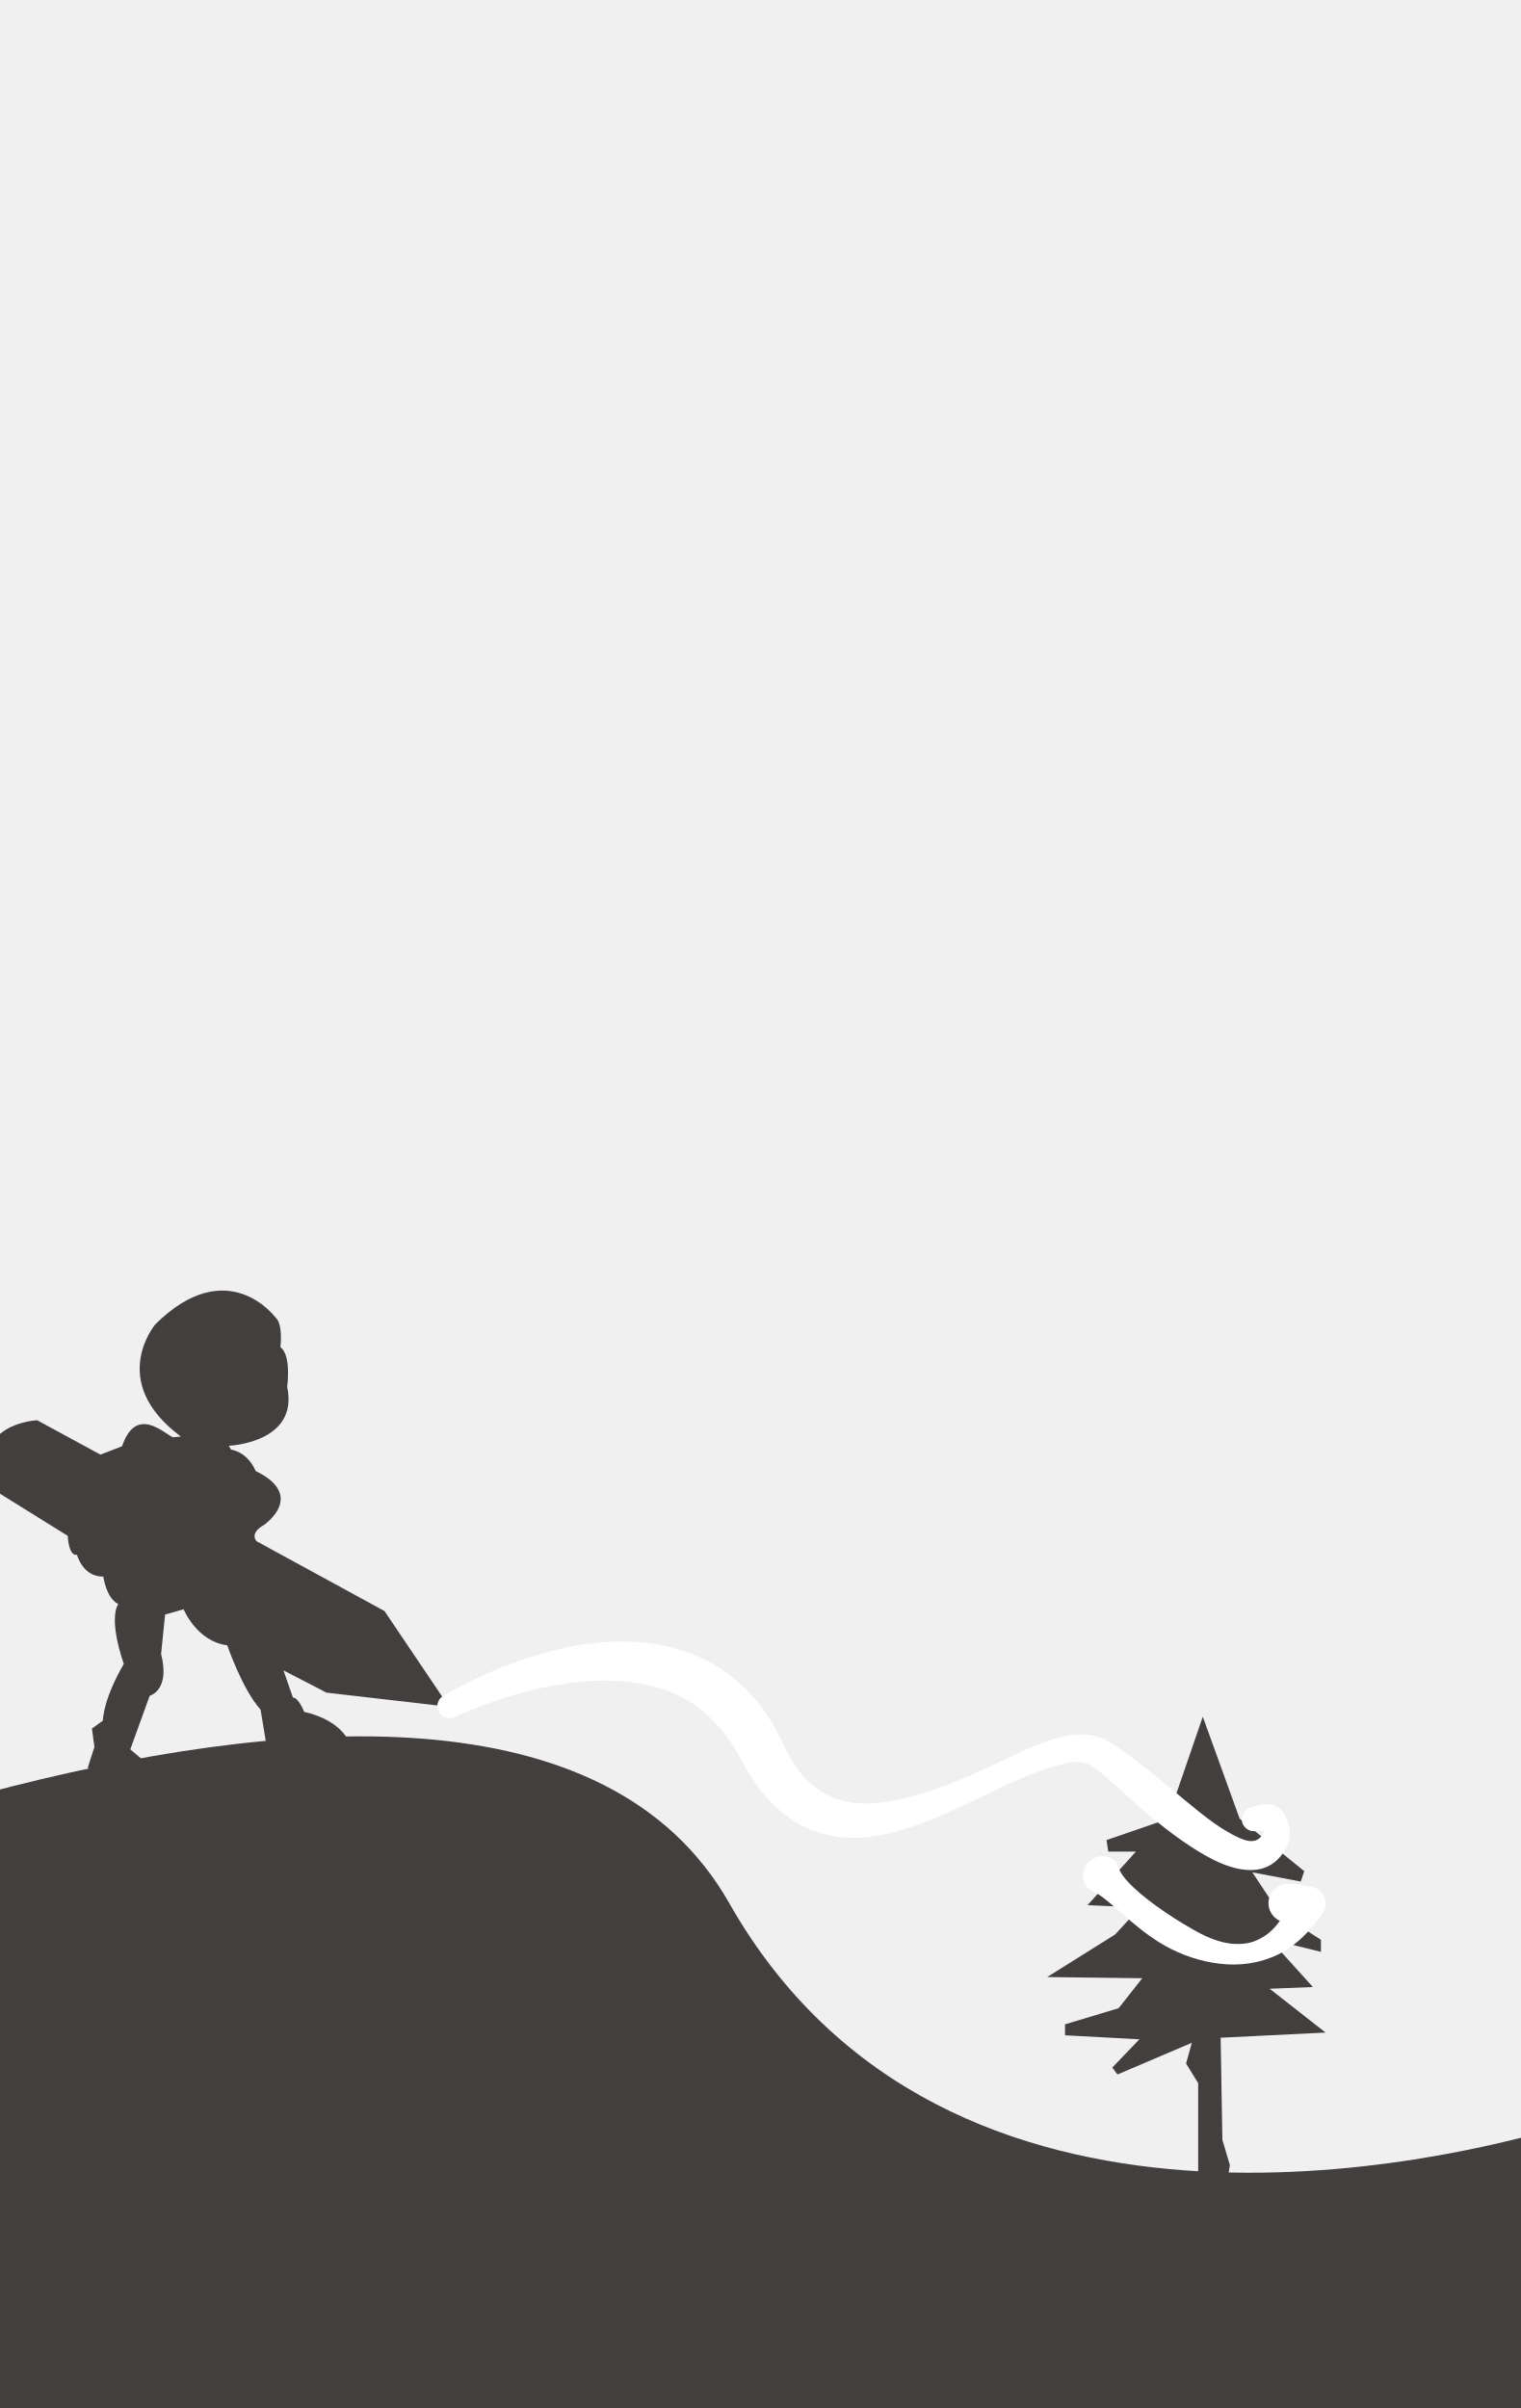
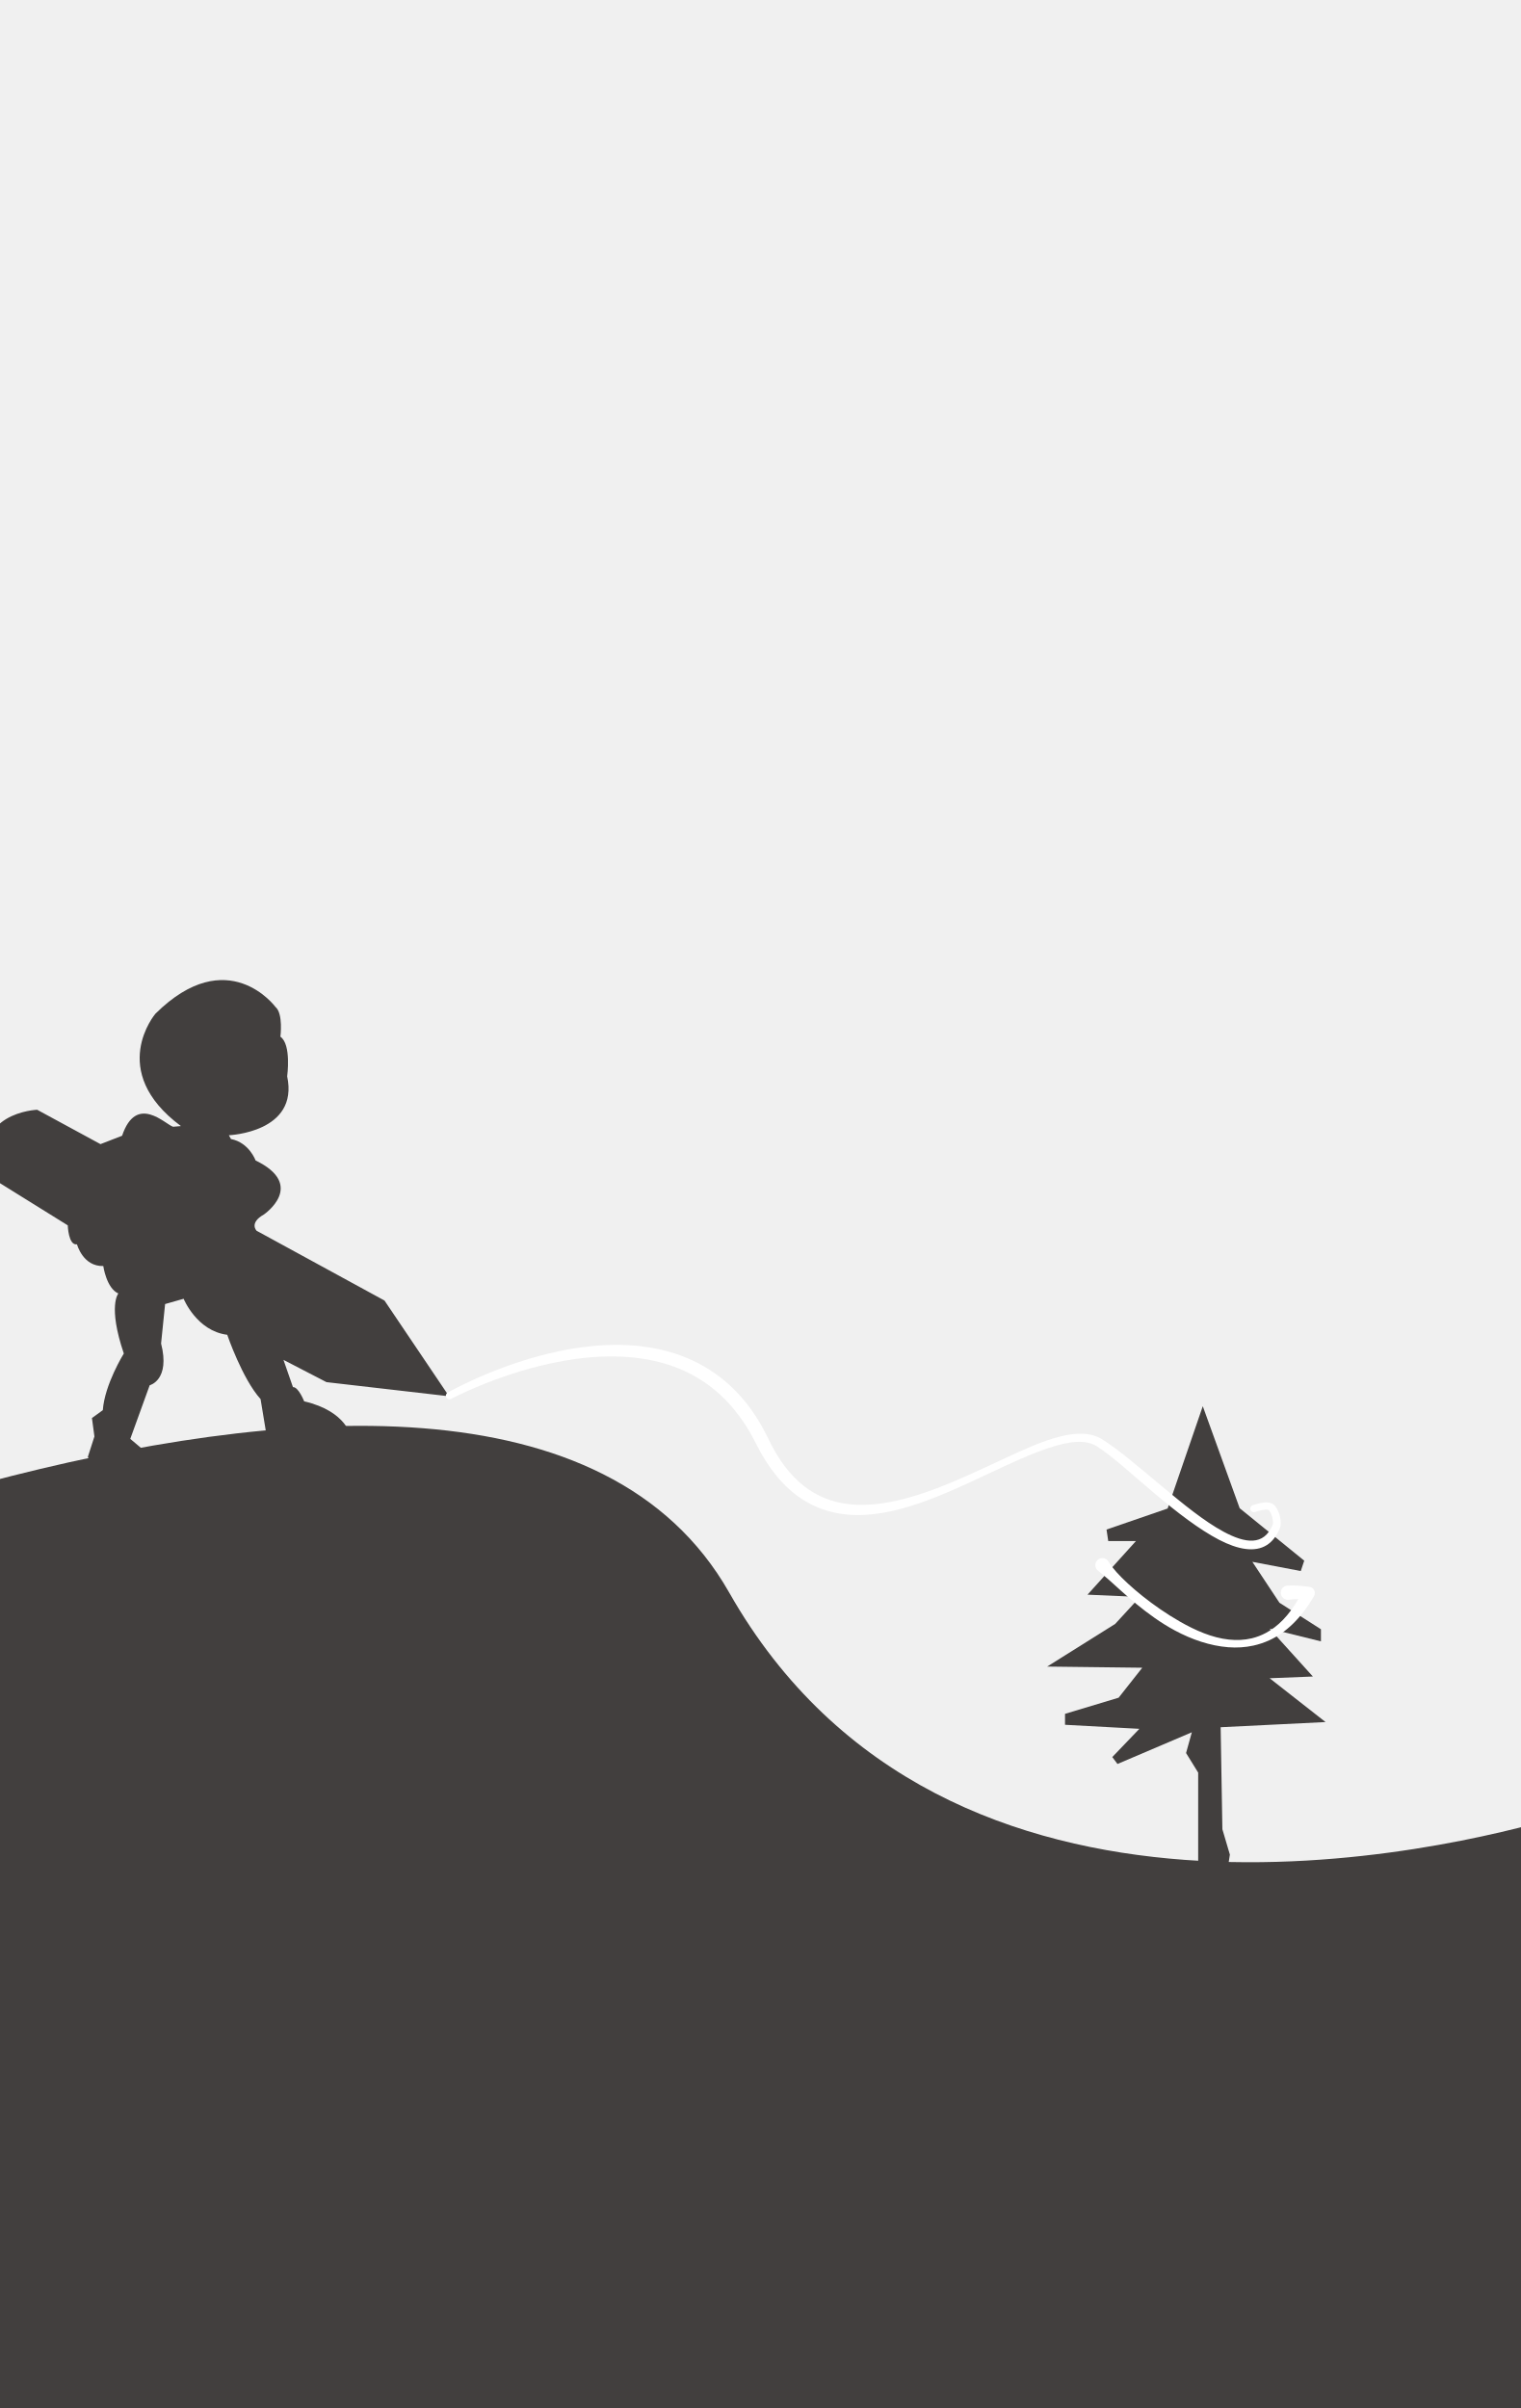
<svg xmlns="http://www.w3.org/2000/svg" width="100%" height="100%" viewBox="0 0 480 760" version="1.1" xml:space="preserve" style="fill-rule:evenodd;clip-rule:evenodd;stroke-linejoin:round;stroke-miterlimit:2;">
-   <path d="M-182.572,632.602c0,0 336.13,-166.777 412.706,-31.957c68.431,120.479 227.615,80.892 262.054,70.747c1.807,-0.532 7.263,-2.243 10.586,-4.191c4.212,-2.47 6.279,-5.32 7.253,-6.63c49.537,-66.591 118.057,-98.381 218.189,-72.216c92.187,29.063 192.75,67.201 255.228,64.082c11.03,1.582 24.201,-15.779 38.752,-52.993c85.981,-219.889 385.857,-469.071 159.433,177.632l-38.624,114.43l-1422.37,4.162l96.795,-263.066" style="fill:#423f3e;" />
-   <path d="M21.387,484.74c0,-0 0.188,6.438 2.912,5.989c-0,0 1.86,7.038 8.299,6.85c-0,-0 0.981,7.007 4.75,8.659c0,-0 -3.381,3.88 1.727,18.95c0,-0 -6.044,9.74 -6.625,17.879l-3.436,2.491l0.784,5.815l-2.081,6.464l3.903,6.7c-0,0 16.093,-6.326 17.821,-5.387l-8.327,-7.02l6.127,-16.923c0,0 6.555,-1.606 3.596,-13.183l1.269,-12.45l5.846,-1.663c-0,-0 4.124,10.161 13.766,11.368c-0,0 4.741,13.907 10.517,20.298l2.077,12.597c0,0 18.22,10.809 26.493,-0.522c0,-0 -1.177,-8.199 -14.815,-11.371c0,0 -1.807,-4.598 -3.538,-4.487l-2.992,-8.599l13.575,7.028l38.68,4.462l-20.371,-30.214l-40.353,-22.021c0,-0 -2.499,-2.43 2.299,-5.145c0,0 13.517,-9.223 -2.637,-17.051c-0,0 -1.976,-5.619 -7.76,-6.763l-0.665,-1.19c-0,0 22.199,-0.863 18.4,-18.597c-0,-0 1.402,-10.048 -2.137,-12.508c-0,0 0.938,-7.295 -1.556,-9.39c-0,0 -15.051,-20.437 -37.878,2.129c-0,0 -15.426,18.043 8.04,35.47l-2.471,0.219c-2.453,-0.759 -11.585,-10.534 -16.095,2.834l-6.816,2.646l-19.986,-10.849c-0,-0 -21.179,0.785 -14.95,21.177l24.608,15.308Z" style="fill:#423f3e;" />
-   <path d="M378.134,693.483l-0,-36.017l-3.82,-6.185l1.819,-6.548l-23.466,10.004l-1.637,-2.183l8.549,-8.913l-23.465,-1.273l-0,-3.456l16.917,-5.094l7.458,-9.459l-30.015,-0.364l21.465,-13.461l7.822,-8.504l-16.553,-0.727l15.28,-16.917l-8.732,-0l-0.545,-3.639l19.282,-6.639l11.096,-32.288l11.642,32.197l20.373,16.553l-1.091,3.275l-15.28,-2.911l8.549,12.915l13.097,8.368l0,3.82l-16.189,-4.002l13.643,15.098l-13.643,0.546l17.645,13.825l-33.107,1.637l0.546,32.197l2.364,8.004l-1.637,10.55c0,0 -10.004,1.365 -8.367,-0.409Z" style="fill:#423f3e;" />
-   <path d="M398.713,577.75c0.034,0.25 0.05,0.481 0.057,0.651c-2.149,4.423 -6.307,2.617 -11.079,-0.086c-5.768,-3.266 -12.084,-8.793 -18.354,-13.985c-7.452,-6.17 -14.774,-11.942 -19.862,-14.905c-4.544,-2.634 -10.557,-2.604 -17.639,-0.345c-6.355,2.027 -13.681,5.869 -21.69,9.52c-10.068,4.591 -21.206,8.882 -31.687,10.262c-12.665,1.667 -24.226,-2.195 -31.628,-19.13c-2.34,-4.951 -4.991,-9.246 -7.999,-12.862c-8.576,-10.309 -19.388,-15.664 -30.657,-17.741c-9.692,-1.786 -19.761,-1.153 -29.117,0.775c-21.515,4.431 -39.082,15.279 -39.082,15.279c-1.839,1.021 -2.503,3.342 -1.482,5.181c1.021,1.839 3.342,2.503 5.181,1.482c0,0 13.624,-6.627 30.879,-9.851c9.731,-1.818 20.622,-2.426 30.875,0.054c8.279,2.002 15.989,6.275 22.31,13.984c2.319,2.827 4.531,6.054 6.44,9.861c8.937,16.658 20.266,23.164 32.546,24.041c15.178,1.083 31.827,-7.451 47.024,-14.768c6.485,-3.122 12.766,-5.78 18.267,-7.48c5.162,-1.596 9.507,-2.386 12.515,-0.359c4.63,3.106 10.843,9.406 17.833,15.327c6.786,5.748 14.22,11.158 20.707,14.375c7.341,3.64 13.903,4.306 18.418,1.248c2.136,-1.447 4.038,-3.658 5.248,-7.082c0.304,-0.859 0.583,-2.582 0.166,-4.543c-0.338,-1.586 -0.978,-3.383 -2.048,-4.79c-1.066,-1.401 -2.586,-2.292 -4.519,-2.413c-1.872,-0.117 -4.29,0.533 -5.813,1.072c-1.999,0.653 -3.092,2.806 -2.44,4.805c0.653,1.999 2.807,3.092 4.806,2.439c0.413,-0.123 1.202,0.009 1.824,-0.016Z" style="fill:#fff;" />
-   <path d="M343.321,596.044c0,0 1.807,0.67 4.614,2.712c4.898,3.563 12.163,11.555 21.49,16.286c5.724,2.904 11.957,4.624 18.003,4.942c2.91,0.153 5.773,-0.042 8.619,-0.636c1.887,-0.394 3.746,-0.962 5.623,-1.726c5.613,-2.283 10.978,-6.687 16.064,-14.299c0.843,-1.581 0.845,-3.478 0.005,-5.061c-0.84,-1.583 -2.412,-2.645 -4.194,-2.833c-0,-0 -2.085,-0.436 -4.428,-0.716c-1.119,-0.134 -2.273,-0.132 -3.32,-0.125c-3.358,0.357 -5.794,3.373 -5.437,6.731c0.238,2.239 1.659,4.069 3.575,4.932c-1.61,2.226 -3.387,3.931 -5.382,5.127c-1.271,0.761 -2.58,1.366 -3.947,1.71c-2.147,0.54 -4.375,0.577 -6.575,0.291c-5.004,-0.651 -9.755,-3.284 -14.336,-6.044c-8.13,-4.9 -15.938,-10.754 -19.199,-15.181c-1.785,-2.423 -1.988,-4.193 -1.988,-4.193c-2.231,-2.535 -6.1,-2.782 -8.635,-0.552c-2.535,2.231 -2.783,6.1 -0.552,8.635Zm-0,0c-0,0 -0,0 -0,0l-0,0Z" style="fill:#fff;" />
+   <path d="M-182.572,534.602c0,0 336.13,-166.777 412.706,-31.957c68.431,120.479 227.615,80.892 262.054,70.747c1.807,-0.532 7.263,-2.243 10.586,-4.191c4.212,-2.47 6.279,-5.32 7.253,-6.63c49.537,-66.591 118.057,-98.381 218.189,-72.216c92.187,29.063 192.75,67.201 255.228,64.082c11.03,1.582 24.201,-15.779 38.752,-52.993c85.981,-219.889 385.857,-469.071 159.433,177.632l-38.624,114.43l-1422.37,4.162l96.795,-263.066" style="fill:#423f3e;" />
+   <path d="M21.387,386.74c0,-0 0.188,6.438 2.912,5.989c-0,0 1.86,7.038 8.299,6.85c-0,-0 0.981,7.007 4.75,8.659c0,-0 -3.381,3.88 1.727,18.95c0,-0 -6.044,9.74 -6.625,17.879l-3.436,2.491l0.784,5.815l-2.081,6.464l3.903,6.7c-0,0 16.093,-6.326 17.821,-5.387l-8.327,-7.02l6.127,-16.923c0,0 6.555,-1.606 3.596,-13.183l1.269,-12.45l5.846,-1.663c-0,-0 4.124,10.161 13.766,11.368c-0,0 4.741,13.907 10.517,20.298l2.077,12.597c0,0 18.22,10.809 26.493,-0.522c0,-0 -1.177,-8.199 -14.815,-11.371c0,0 -1.807,-4.598 -3.538,-4.487l-2.992,-8.599l13.575,7.028l38.68,4.462l-20.371,-30.214l-40.353,-22.021c0,-0 -2.499,-2.43 2.299,-5.145c0,0 13.517,-9.223 -2.637,-17.051c-0,0 -1.976,-5.619 -7.76,-6.763l-0.665,-1.19c-0,0 22.199,-0.863 18.4,-18.597c-0,-0 1.402,-10.048 -2.137,-12.508c-0,0 0.938,-7.295 -1.556,-9.39c-0,0 -15.051,-20.437 -37.878,2.129c-0,0 -15.426,18.043 8.04,35.47l-2.471,0.219c-2.453,-0.759 -11.585,-10.534 -16.095,2.834l-6.816,2.646l-19.986,-10.849c-0,-0 -21.179,0.785 -14.95,21.177l24.608,15.308Z" style="fill:#423f3e;" />
+   <path d="M378.134,595.483l-0,-36.017l-3.82,-6.185l1.819,-6.548l-23.466,10.004l-1.637,-2.183l8.549,-8.913l-23.465,-1.273l-0,-3.456l16.917,-5.094l7.458,-9.459l-30.015,-0.364l21.465,-13.461l7.822,-8.504l-16.553,-0.727l15.28,-16.917l-8.732,-0l-0.545,-3.639l19.282,-6.639l11.096,-32.288l11.642,32.197l20.373,16.553l-1.091,3.275l-15.28,-2.911l8.549,12.915l13.097,8.368l0,3.82l-16.189,-4.002l13.643,15.098l-13.643,0.546l17.645,13.825l-33.107,1.637l0.546,32.197l2.364,8.004l-1.637,10.55c0,0 -10.004,1.365 -8.367,-0.409Z" style="fill:#423f3e;" />
+   <path d="M142.373,441.501c0,-0 13.745,-7.358 31.337,-11.178c10.237,-2.223 21.785,-3.233 32.686,-0.822c9.324,2.062 18.14,6.681 25.248,15.306c2.56,3.106 4.922,6.712 6.989,10.918c7.575,15.106 17.578,21.186 28.53,22.276c14.537,1.446 30.828,-6.303 45.472,-13.214c6.612,-3.119 12.905,-6.003 18.459,-7.83c6.221,-2.048 11.475,-2.78 15.177,-0.411c4.787,3.058 11.402,9.174 18.547,15.178c6.603,5.549 13.648,10.999 19.879,14.238c5.992,3.115 11.348,4.091 15.131,1.665c1.702,-1.092 3.136,-2.866 4.156,-5.523c0.212,-0.553 0.298,-1.675 0.061,-2.955c-0.224,-1.213 -0.703,-2.582 -1.488,-3.672c-0.559,-0.778 -1.428,-1.192 -2.479,-1.281c-1.518,-0.129 -3.477,0.459 -4.722,0.876c-0.592,0.193 -0.916,0.831 -0.722,1.422c0.193,0.592 0.83,0.916 1.422,0.722c0.751,-0.24 1.806,-0.575 2.813,-0.693c0.712,-0.084 1.424,-0.174 1.756,0.311c0.459,0.669 0.75,1.478 0.922,2.239c0.206,0.907 0.274,1.74 0.122,2.113c-2.788,6.82 -8.683,5.939 -15.604,2.197c-6.018,-3.254 -12.732,-8.739 -19.183,-14.123c-7.281,-6.077 -14.225,-12.038 -19.147,-15.053c-4.302,-2.633 -10.314,-2.004 -17.416,0.454c-5.599,1.938 -11.901,5.009 -18.62,8.125c-14.19,6.583 -30.161,13.633 -44.168,11.907c-9.848,-1.214 -18.641,-7.018 -25.153,-20.792c-2.195,-4.545 -4.687,-8.467 -7.45,-11.806c-7.777,-9.394 -17.509,-14.336 -27.719,-16.418c-11.457,-2.336 -23.547,-1.032 -34.209,1.558c-17.887,4.346 -31.722,12.293 -31.722,12.293c-0.544,0.302 -0.741,0.99 -0.439,1.534c0.303,0.544 0.99,0.741 1.534,0.439Z" style="fill:#fff;" />
+   <path d="M346.233,495.482c0,-0 1.473,1.137 3.782,3.181c4.401,3.898 11.819,11.135 20.764,15.936c5.338,2.865 11.142,4.852 16.84,5.291c2.685,0.207 5.349,0.057 7.971,-0.526c1.718,-0.382 3.415,-0.942 5.092,-1.721c5.031,-2.337 9.827,-6.68 14.037,-13.927c0.309,-0.579 0.31,-1.273 0.002,-1.853c-0.307,-0.579 -0.883,-0.968 -1.535,-1.037c0,0 -1.951,-0.292 -4.106,-0.4c-0.968,-0.048 -1.974,-0.043 -2.873,0.019c-1.229,0.131 -2.12,1.235 -1.99,2.464c0.131,1.229 1.235,2.121 2.464,1.99c0.926,-0.134 1.997,-0.189 2.975,-0.202c0.027,-0.001 0.054,-0.001 0.082,-0.001c-2.989,5.196 -6.427,8.644 -10.197,10.661c-1.455,0.778 -2.951,1.352 -4.478,1.715c-2.367,0.564 -4.798,0.656 -7.223,0.401c-5.316,-0.561 -10.579,-2.883 -15.498,-5.695c-8.507,-4.863 -16.138,-11.305 -19.926,-15.531c-1.945,-2.171 -2.82,-3.724 -2.82,-3.724c-0.817,-0.928 -2.233,-1.018 -3.161,-0.202c-0.928,0.817 -1.018,2.233 -0.202,3.161Z" style="fill:#fff;" />
</svg>
